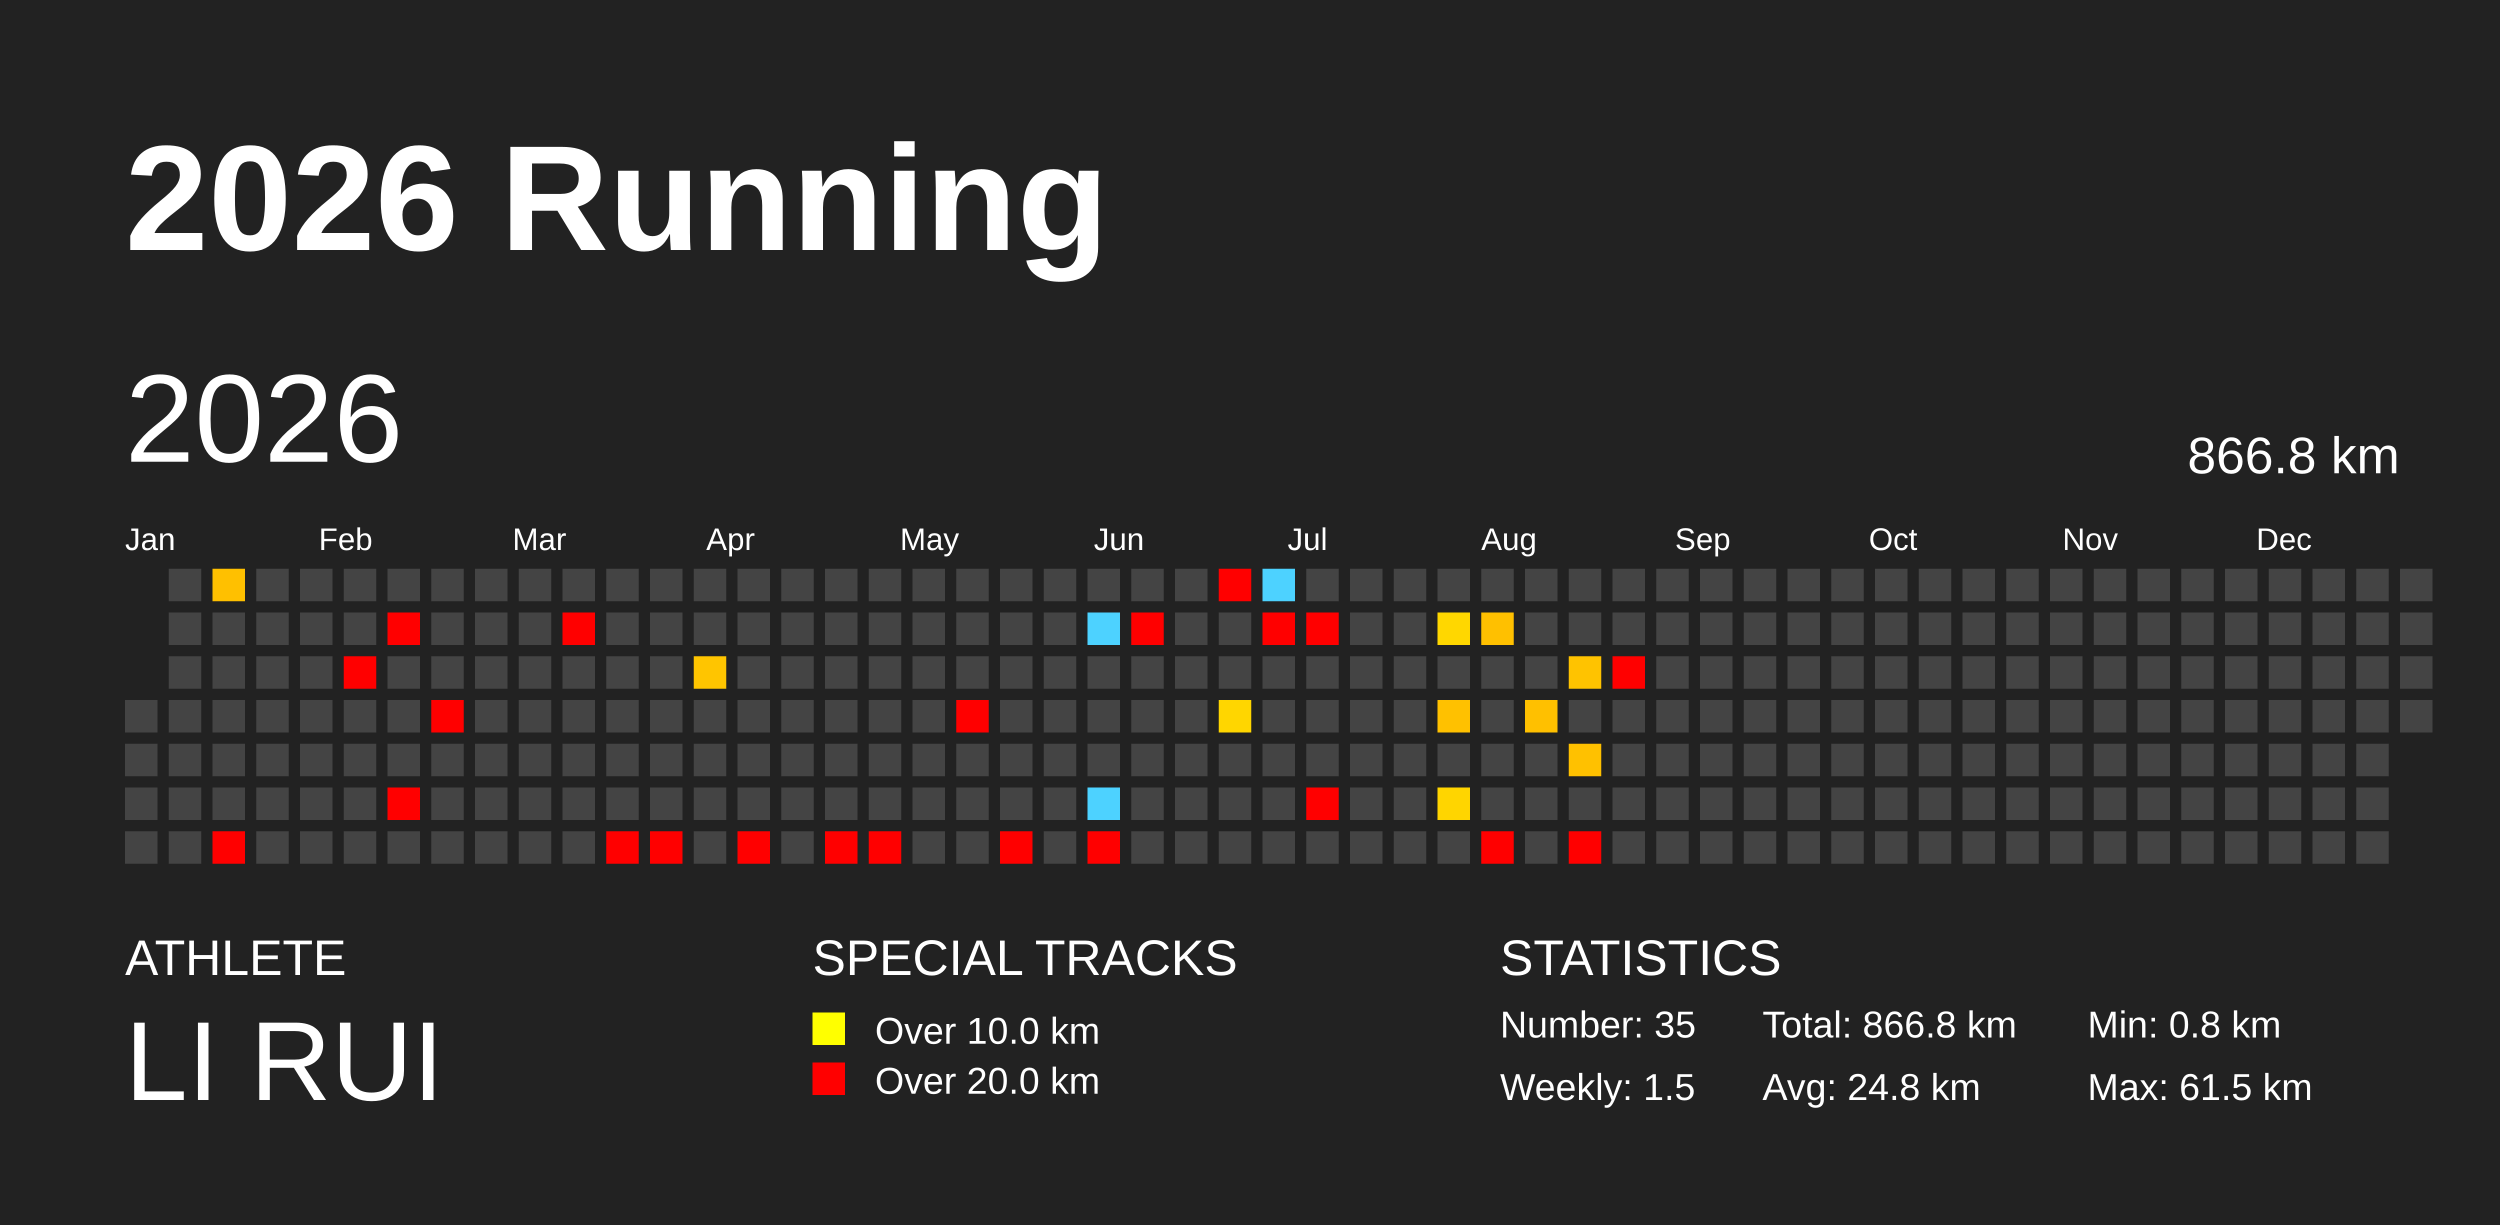
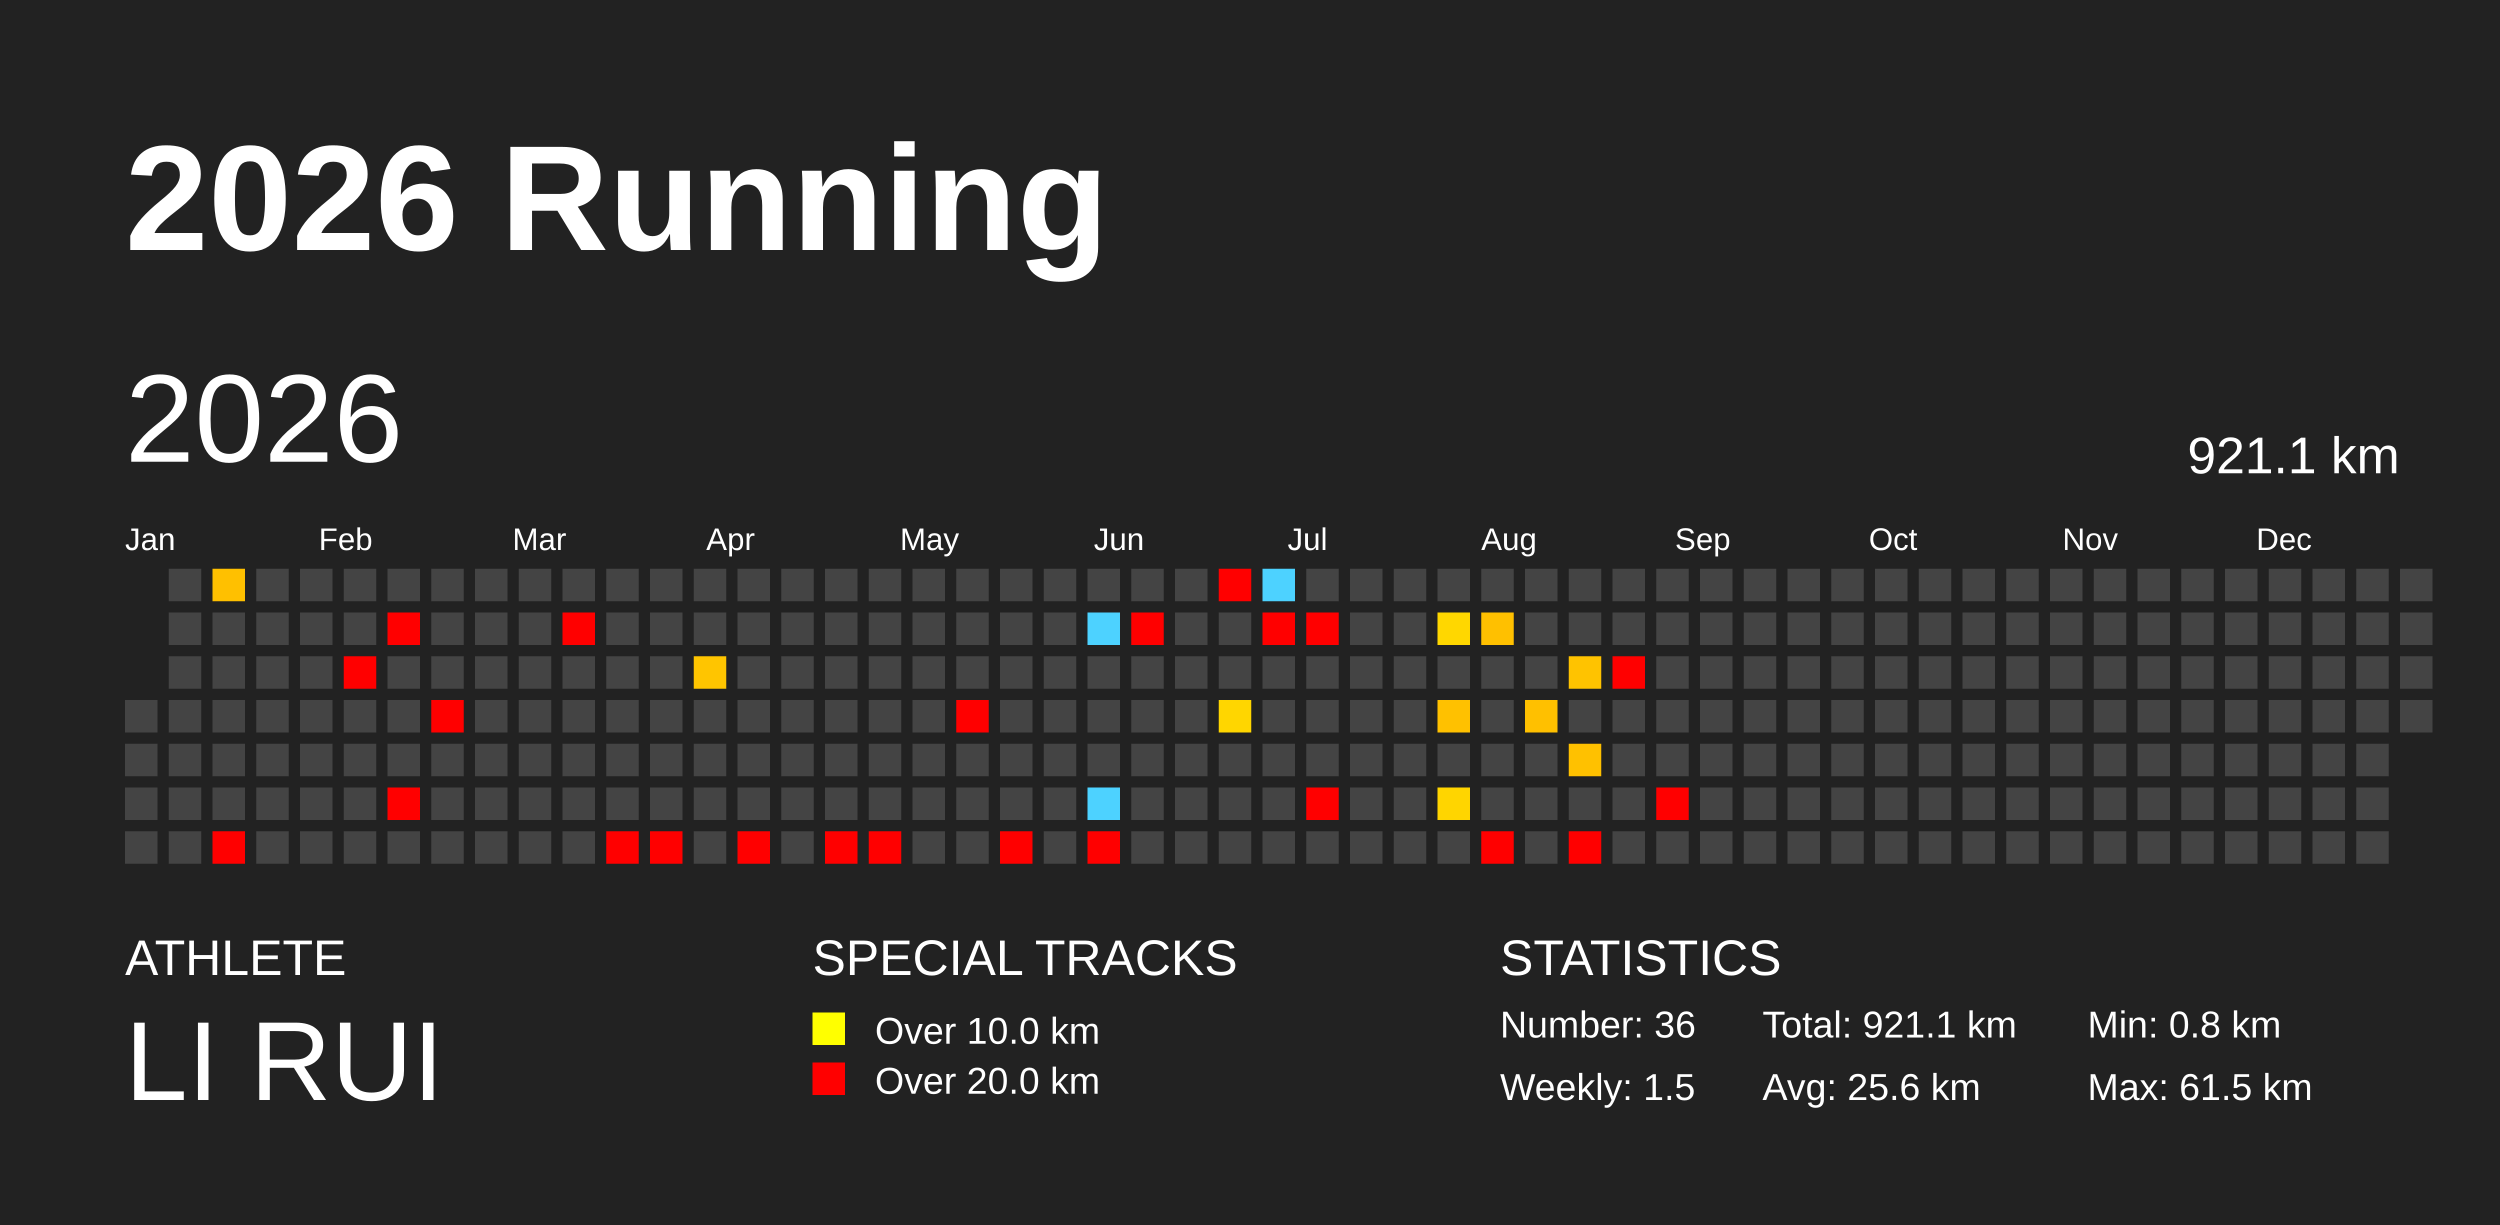
<svg xmlns="http://www.w3.org/2000/svg" baseProfile="full" height="98mm" version="1.1" viewBox="0,0,200,98" width="200mm">
  <defs />
  <rect fill="#222222" height="98" width="200" x="0" y="0" />
  <text fill="#FFFFFF" style="font-size:12px; font-family:Arial; font-weight:bold;" x="10" y="20">2026 Running</text>
  <text fill="#FFFFFF" style="font-size:4px; font-family:Arial" x="10" y="78">ATHLETE</text>
  <text fill="#FFFFFF" style="font-size:9px; font-family:Arial" x="10" y="88">LI RUI</text>
  <text fill="#FFFFFF" style="font-size:4px; font-family:Arial" x="65" y="78">SPECIAL TRACKS</text>
  <rect fill="yellow" height="2.6" width="2.6" x="65" y="81" />
  <text fill="#FFFFFF" style="font-size:3px; font-family:Arial" x="70" y="83.5">Over 10.0 km</text>
  <rect fill="red" height="2.6" width="2.6" x="65" y="85" />
  <text fill="#FFFFFF" style="font-size:3px; font-family:Arial" x="70" y="87.5">Over 20.0 km</text>
  <text fill="#FFFFFF" style="font-size:4px; font-family:Arial" x="120" y="78">STATISTICS</text>
-   <text fill="#FFFFFF" style="font-size:3px; font-family:Arial" x="120" y="83">Number: 35</text>
+   <text fill="#FFFFFF" style="font-size:3px; font-family:Arial" x="120" y="83">Number: 36</text>
  <text fill="#FFFFFF" style="font-size:3px; font-family:Arial" x="120" y="88">Weekly: 1.5</text>
-   <text fill="#FFFFFF" style="font-size:3px; font-family:Arial" x="141" y="83">Total: 866.8 km</text>
-   <text fill="#FFFFFF" style="font-size:3px; font-family:Arial" x="141" y="88">Avg: 24.8 km</text>
+   <text fill="#FFFFFF" style="font-size:3px; font-family:Arial" x="141" y="83">Total: 921.1 km</text>
+   <text fill="#FFFFFF" style="font-size:3px; font-family:Arial" x="141" y="88">Avg: 25.6 km</text>
  <text fill="#FFFFFF" style="font-size:3px; font-family:Arial" x="167" y="83">Min: 0.8 km</text>
  <text fill="#FFFFFF" style="font-size:3px; font-family:Arial" x="167" y="88">Max: 61.5 km</text>
  <text dominant-baseline="hanging" fill="#FFFFFF" style="font-size:10.0px; font-family:Arial;" x="10" y="30">2026</text>
-   <text dominant-baseline="hanging" fill="#FFFFFF" style="font-size:4.125px; font-family:Arial;" x="175" y="35">866.8 km</text>
+   <text dominant-baseline="hanging" fill="#FFFFFF" style="font-size:4.125px; font-family:Arial;" x="175" y="35">921.1 km</text>
  <text fill="#FFFFFF" style="font-size:2.5px; font-family:Arial" x="10.0" y="44">Jan</text>
  <text fill="#FFFFFF" style="font-size:2.5px; font-family:Arial" x="25.5" y="44">Feb</text>
  <text fill="#FFFFFF" style="font-size:2.5px; font-family:Arial" x="41.0" y="44">Mar</text>
  <text fill="#FFFFFF" style="font-size:2.5px; font-family:Arial" x="56.5" y="44">Apr</text>
  <text fill="#FFFFFF" style="font-size:2.5px; font-family:Arial" x="72.0" y="44">May</text>
  <text fill="#FFFFFF" style="font-size:2.5px; font-family:Arial" x="87.5" y="44">Jun</text>
  <text fill="#FFFFFF" style="font-size:2.5px; font-family:Arial" x="103.0" y="44">Jul</text>
  <text fill="#FFFFFF" style="font-size:2.5px; font-family:Arial" x="118.5" y="44">Aug</text>
  <text fill="#FFFFFF" style="font-size:2.5px; font-family:Arial" x="134.0" y="44">Sep</text>
  <text fill="#FFFFFF" style="font-size:2.5px; font-family:Arial" x="149.5" y="44">Oct</text>
  <text fill="#FFFFFF" style="font-size:2.5px; font-family:Arial" x="165.0" y="44">Nov</text>
  <text fill="#FFFFFF" style="font-size:2.5px; font-family:Arial" x="180.5" y="44">Dec</text>
  <rect fill="#444444" height="2.6" width="2.6" x="10.0" y="56.0" />
  <rect fill="#444444" height="2.6" width="2.6" x="10.0" y="59.5" />
  <rect fill="#444444" height="2.6" width="2.6" x="10.0" y="63.0" />
  <rect fill="#444444" height="2.6" width="2.6" x="10.0" y="66.5" />
  <rect fill="#444444" height="2.6" width="2.6" x="13.5" y="45.5" />
  <rect fill="#444444" height="2.6" width="2.6" x="13.5" y="49.0" />
  <rect fill="#444444" height="2.6" width="2.6" x="13.5" y="52.5" />
  <rect fill="#444444" height="2.6" width="2.6" x="13.5" y="56.0" />
  <rect fill="#444444" height="2.6" width="2.6" x="13.5" y="59.5" />
  <rect fill="#444444" height="2.6" width="2.6" x="13.5" y="63.0" />
  <rect fill="#444444" height="2.6" width="2.6" x="13.5" y="66.5" />
  <rect fill="#ffc000" height="2.6" width="2.6" x="17.0" y="45.5" />
  <rect fill="#444444" height="2.6" width="2.6" x="17.0" y="49.0" />
  <rect fill="#444444" height="2.6" width="2.6" x="17.0" y="52.5" />
  <rect fill="#444444" height="2.6" width="2.6" x="17.0" y="56.0" />
  <rect fill="#444444" height="2.6" width="2.6" x="17.0" y="59.5" />
  <rect fill="#444444" height="2.6" width="2.6" x="17.0" y="63.0" />
  <rect fill="red" height="2.6" width="2.6" x="17.0" y="66.5" />
  <rect fill="#444444" height="2.6" width="2.6" x="20.5" y="45.5" />
  <rect fill="#444444" height="2.6" width="2.6" x="20.5" y="49.0" />
  <rect fill="#444444" height="2.6" width="2.6" x="20.5" y="52.5" />
  <rect fill="#444444" height="2.6" width="2.6" x="20.5" y="56.0" />
  <rect fill="#444444" height="2.6" width="2.6" x="20.5" y="59.5" />
  <rect fill="#444444" height="2.6" width="2.6" x="20.5" y="63.0" />
  <rect fill="#444444" height="2.6" width="2.6" x="20.5" y="66.5" />
  <rect fill="#444444" height="2.6" width="2.6" x="24.0" y="45.5" />
  <rect fill="#444444" height="2.6" width="2.6" x="24.0" y="49.0" />
  <rect fill="#444444" height="2.6" width="2.6" x="24.0" y="52.5" />
  <rect fill="#444444" height="2.6" width="2.6" x="24.0" y="56.0" />
  <rect fill="#444444" height="2.6" width="2.6" x="24.0" y="59.5" />
  <rect fill="#444444" height="2.6" width="2.6" x="24.0" y="63.0" />
  <rect fill="#444444" height="2.6" width="2.6" x="24.0" y="66.5" />
  <rect fill="#444444" height="2.6" width="2.6" x="27.5" y="45.5" />
  <rect fill="#444444" height="2.6" width="2.6" x="27.5" y="49.0" />
  <rect fill="red" height="2.6" width="2.6" x="27.5" y="52.5" />
  <rect fill="#444444" height="2.6" width="2.6" x="27.5" y="56.0" />
  <rect fill="#444444" height="2.6" width="2.6" x="27.5" y="59.5" />
  <rect fill="#444444" height="2.6" width="2.6" x="27.5" y="63.0" />
  <rect fill="#444444" height="2.6" width="2.6" x="27.5" y="66.5" />
  <rect fill="#444444" height="2.6" width="2.6" x="31.0" y="45.5" />
  <rect fill="red" height="2.6" width="2.6" x="31.0" y="49.0" />
  <rect fill="#444444" height="2.6" width="2.6" x="31.0" y="52.5" />
  <rect fill="#444444" height="2.6" width="2.6" x="31.0" y="56.0" />
  <rect fill="#444444" height="2.6" width="2.6" x="31.0" y="59.5" />
  <rect fill="red" height="2.6" width="2.6" x="31.0" y="63.0" />
  <rect fill="#444444" height="2.6" width="2.6" x="31.0" y="66.5" />
  <rect fill="#444444" height="2.6" width="2.6" x="34.5" y="45.5" />
  <rect fill="#444444" height="2.6" width="2.6" x="34.5" y="49.0" />
  <rect fill="#444444" height="2.6" width="2.6" x="34.5" y="52.5" />
  <rect fill="red" height="2.6" width="2.6" x="34.5" y="56.0" />
  <rect fill="#444444" height="2.6" width="2.6" x="34.5" y="59.5" />
  <rect fill="#444444" height="2.6" width="2.6" x="34.5" y="63.0" />
  <rect fill="#444444" height="2.6" width="2.6" x="34.5" y="66.5" />
  <rect fill="#444444" height="2.6" width="2.6" x="38.0" y="45.5" />
  <rect fill="#444444" height="2.6" width="2.6" x="38.0" y="49.0" />
  <rect fill="#444444" height="2.6" width="2.6" x="38.0" y="52.5" />
  <rect fill="#444444" height="2.6" width="2.6" x="38.0" y="56.0" />
  <rect fill="#444444" height="2.6" width="2.6" x="38.0" y="59.5" />
  <rect fill="#444444" height="2.6" width="2.6" x="38.0" y="63.0" />
  <rect fill="#444444" height="2.6" width="2.6" x="38.0" y="66.5" />
  <rect fill="#444444" height="2.6" width="2.6" x="41.5" y="45.5" />
  <rect fill="#444444" height="2.6" width="2.6" x="41.5" y="49.0" />
  <rect fill="#444444" height="2.6" width="2.6" x="41.5" y="52.5" />
  <rect fill="#444444" height="2.6" width="2.6" x="41.5" y="56.0" />
  <rect fill="#444444" height="2.6" width="2.6" x="41.5" y="59.5" />
  <rect fill="#444444" height="2.6" width="2.6" x="41.5" y="63.0" />
  <rect fill="#444444" height="2.6" width="2.6" x="41.5" y="66.5" />
  <rect fill="#444444" height="2.6" width="2.6" x="45.0" y="45.5" />
  <rect fill="red" height="2.6" width="2.6" x="45.0" y="49.0" />
  <rect fill="#444444" height="2.6" width="2.6" x="45.0" y="52.5" />
  <rect fill="#444444" height="2.6" width="2.6" x="45.0" y="56.0" />
  <rect fill="#444444" height="2.6" width="2.6" x="45.0" y="59.5" />
  <rect fill="#444444" height="2.6" width="2.6" x="45.0" y="63.0" />
  <rect fill="#444444" height="2.6" width="2.6" x="45.0" y="66.5" />
  <rect fill="#444444" height="2.6" width="2.6" x="48.5" y="45.5" />
  <rect fill="#444444" height="2.6" width="2.6" x="48.5" y="49.0" />
  <rect fill="#444444" height="2.6" width="2.6" x="48.5" y="52.5" />
  <rect fill="#444444" height="2.6" width="2.6" x="48.5" y="56.0" />
  <rect fill="#444444" height="2.6" width="2.6" x="48.5" y="59.5" />
  <rect fill="#444444" height="2.6" width="2.6" x="48.5" y="63.0" />
  <rect fill="red" height="2.6" width="2.6" x="48.5" y="66.5" />
  <rect fill="#444444" height="2.6" width="2.6" x="52.0" y="45.5" />
  <rect fill="#444444" height="2.6" width="2.6" x="52.0" y="49.0" />
  <rect fill="#444444" height="2.6" width="2.6" x="52.0" y="52.5" />
  <rect fill="#444444" height="2.6" width="2.6" x="52.0" y="56.0" />
  <rect fill="#444444" height="2.6" width="2.6" x="52.0" y="59.5" />
  <rect fill="#444444" height="2.6" width="2.6" x="52.0" y="63.0" />
  <rect fill="red" height="2.6" width="2.6" x="52.0" y="66.5" />
  <rect fill="#444444" height="2.6" width="2.6" x="55.5" y="45.5" />
  <rect fill="#444444" height="2.6" width="2.6" x="55.5" y="49.0" />
  <rect fill="#ffc500" height="2.6" width="2.6" x="55.5" y="52.5" />
  <rect fill="#444444" height="2.6" width="2.6" x="55.5" y="56.0" />
  <rect fill="#444444" height="2.6" width="2.6" x="55.5" y="59.5" />
  <rect fill="#444444" height="2.6" width="2.6" x="55.5" y="63.0" />
  <rect fill="#444444" height="2.6" width="2.6" x="55.5" y="66.5" />
  <rect fill="#444444" height="2.6" width="2.6" x="59.0" y="45.5" />
  <rect fill="#444444" height="2.6" width="2.6" x="59.0" y="49.0" />
  <rect fill="#444444" height="2.6" width="2.6" x="59.0" y="52.5" />
  <rect fill="#444444" height="2.6" width="2.6" x="59.0" y="56.0" />
  <rect fill="#444444" height="2.6" width="2.6" x="59.0" y="59.5" />
  <rect fill="#444444" height="2.6" width="2.6" x="59.0" y="63.0" />
  <rect fill="red" height="2.6" width="2.6" x="59.0" y="66.5" />
  <rect fill="#444444" height="2.6" width="2.6" x="62.5" y="45.5" />
  <rect fill="#444444" height="2.6" width="2.6" x="62.5" y="49.0" />
  <rect fill="#444444" height="2.6" width="2.6" x="62.5" y="52.5" />
  <rect fill="#444444" height="2.6" width="2.6" x="62.5" y="56.0" />
  <rect fill="#444444" height="2.6" width="2.6" x="62.5" y="59.5" />
  <rect fill="#444444" height="2.6" width="2.6" x="62.5" y="63.0" />
  <rect fill="#444444" height="2.6" width="2.6" x="62.5" y="66.5" />
  <rect fill="#444444" height="2.6" width="2.6" x="66.0" y="45.5" />
  <rect fill="#444444" height="2.6" width="2.6" x="66.0" y="49.0" />
  <rect fill="#444444" height="2.6" width="2.6" x="66.0" y="52.5" />
  <rect fill="#444444" height="2.6" width="2.6" x="66.0" y="56.0" />
  <rect fill="#444444" height="2.6" width="2.6" x="66.0" y="59.5" />
  <rect fill="#444444" height="2.6" width="2.6" x="66.0" y="63.0" />
  <rect fill="red" height="2.6" width="2.6" x="66.0" y="66.5" />
  <rect fill="#444444" height="2.6" width="2.6" x="69.5" y="45.5" />
  <rect fill="#444444" height="2.6" width="2.6" x="69.5" y="49.0" />
  <rect fill="#444444" height="2.6" width="2.6" x="69.5" y="52.5" />
  <rect fill="#444444" height="2.6" width="2.6" x="69.5" y="56.0" />
  <rect fill="#444444" height="2.6" width="2.6" x="69.5" y="59.5" />
  <rect fill="#444444" height="2.6" width="2.6" x="69.5" y="63.0" />
  <rect fill="red" height="2.6" width="2.6" x="69.5" y="66.5" />
  <rect fill="#444444" height="2.6" width="2.6" x="73.0" y="45.5" />
  <rect fill="#444444" height="2.6" width="2.6" x="73.0" y="49.0" />
  <rect fill="#444444" height="2.6" width="2.6" x="73.0" y="52.5" />
  <rect fill="#444444" height="2.6" width="2.6" x="73.0" y="56.0" />
  <rect fill="#444444" height="2.6" width="2.6" x="73.0" y="59.5" />
  <rect fill="#444444" height="2.6" width="2.6" x="73.0" y="63.0" />
  <rect fill="#444444" height="2.6" width="2.6" x="73.0" y="66.5" />
  <rect fill="#444444" height="2.6" width="2.6" x="76.5" y="45.5" />
  <rect fill="#444444" height="2.6" width="2.6" x="76.5" y="49.0" />
  <rect fill="#444444" height="2.6" width="2.6" x="76.5" y="52.5" />
  <rect fill="red" height="2.6" width="2.6" x="76.5" y="56.0" />
  <rect fill="#444444" height="2.6" width="2.6" x="76.5" y="59.5" />
  <rect fill="#444444" height="2.6" width="2.6" x="76.5" y="63.0" />
  <rect fill="#444444" height="2.6" width="2.6" x="76.5" y="66.5" />
  <rect fill="#444444" height="2.6" width="2.6" x="80.0" y="45.5" />
  <rect fill="#444444" height="2.6" width="2.6" x="80.0" y="49.0" />
  <rect fill="#444444" height="2.6" width="2.6" x="80.0" y="52.5" />
  <rect fill="#444444" height="2.6" width="2.6" x="80.0" y="56.0" />
  <rect fill="#444444" height="2.6" width="2.6" x="80.0" y="59.5" />
  <rect fill="#444444" height="2.6" width="2.6" x="80.0" y="63.0" />
  <rect fill="red" height="2.6" width="2.6" x="80.0" y="66.5" />
  <rect fill="#444444" height="2.6" width="2.6" x="83.5" y="45.5" />
  <rect fill="#444444" height="2.6" width="2.6" x="83.5" y="49.0" />
  <rect fill="#444444" height="2.6" width="2.6" x="83.5" y="52.5" />
  <rect fill="#444444" height="2.6" width="2.6" x="83.5" y="56.0" />
  <rect fill="#444444" height="2.6" width="2.6" x="83.5" y="59.5" />
  <rect fill="#444444" height="2.6" width="2.6" x="83.5" y="63.0" />
  <rect fill="#444444" height="2.6" width="2.6" x="83.5" y="66.5" />
  <rect fill="#444444" height="2.6" width="2.6" x="87.0" y="45.5" />
  <rect fill="#4dd2ff" height="2.6" width="2.6" x="87.0" y="49.0" />
  <rect fill="#444444" height="2.6" width="2.6" x="87.0" y="52.5" />
  <rect fill="#444444" height="2.6" width="2.6" x="87.0" y="56.0" />
  <rect fill="#444444" height="2.6" width="2.6" x="87.0" y="59.5" />
  <rect fill="#4dd2ff" height="2.6" width="2.6" x="87.0" y="63.0" />
  <rect fill="red" height="2.6" width="2.6" x="87.0" y="66.5" />
  <rect fill="#444444" height="2.6" width="2.6" x="90.5" y="45.5" />
  <rect fill="red" height="2.6" width="2.6" x="90.5" y="49.0" />
  <rect fill="#444444" height="2.6" width="2.6" x="90.5" y="52.5" />
  <rect fill="#444444" height="2.6" width="2.6" x="90.5" y="56.0" />
  <rect fill="#444444" height="2.6" width="2.6" x="90.5" y="59.5" />
  <rect fill="#444444" height="2.6" width="2.6" x="90.5" y="63.0" />
  <rect fill="#444444" height="2.6" width="2.6" x="90.5" y="66.5" />
  <rect fill="#444444" height="2.6" width="2.6" x="94.0" y="45.5" />
  <rect fill="#444444" height="2.6" width="2.6" x="94.0" y="49.0" />
  <rect fill="#444444" height="2.6" width="2.6" x="94.0" y="52.5" />
  <rect fill="#444444" height="2.6" width="2.6" x="94.0" y="56.0" />
  <rect fill="#444444" height="2.6" width="2.6" x="94.0" y="59.5" />
  <rect fill="#444444" height="2.6" width="2.6" x="94.0" y="63.0" />
  <rect fill="#444444" height="2.6" width="2.6" x="94.0" y="66.5" />
  <rect fill="red" height="2.6" width="2.6" x="97.5" y="45.5" />
  <rect fill="#444444" height="2.6" width="2.6" x="97.5" y="49.0" />
  <rect fill="#444444" height="2.6" width="2.6" x="97.5" y="52.5" />
  <rect fill="#ffd600" height="2.6" width="2.6" x="97.5" y="56.0" />
  <rect fill="#444444" height="2.6" width="2.6" x="97.5" y="59.5" />
  <rect fill="#444444" height="2.6" width="2.6" x="97.5" y="63.0" />
  <rect fill="#444444" height="2.6" width="2.6" x="97.5" y="66.5" />
  <rect fill="#4dd2ff" height="2.6" width="2.6" x="101.0" y="45.5" />
  <rect fill="red" height="2.6" width="2.6" x="101.0" y="49.0" />
  <rect fill="#444444" height="2.6" width="2.6" x="101.0" y="52.5" />
  <rect fill="#444444" height="2.6" width="2.6" x="101.0" y="56.0" />
  <rect fill="#444444" height="2.6" width="2.6" x="101.0" y="59.5" />
  <rect fill="#444444" height="2.6" width="2.6" x="101.0" y="63.0" />
  <rect fill="#444444" height="2.6" width="2.6" x="101.0" y="66.5" />
  <rect fill="#444444" height="2.6" width="2.6" x="104.5" y="45.5" />
  <rect fill="red" height="2.6" width="2.6" x="104.5" y="49.0" />
  <rect fill="#444444" height="2.6" width="2.6" x="104.5" y="52.5" />
  <rect fill="#444444" height="2.6" width="2.6" x="104.5" y="56.0" />
  <rect fill="#444444" height="2.6" width="2.6" x="104.5" y="59.5" />
  <rect fill="red" height="2.6" width="2.6" x="104.5" y="63.0" />
  <rect fill="#444444" height="2.6" width="2.6" x="104.5" y="66.5" />
  <rect fill="#444444" height="2.6" width="2.6" x="108.0" y="45.5" />
  <rect fill="#444444" height="2.6" width="2.6" x="108.0" y="49.0" />
  <rect fill="#444444" height="2.6" width="2.6" x="108.0" y="52.5" />
  <rect fill="#444444" height="2.6" width="2.6" x="108.0" y="56.0" />
  <rect fill="#444444" height="2.6" width="2.6" x="108.0" y="59.5" />
  <rect fill="#444444" height="2.6" width="2.6" x="108.0" y="63.0" />
  <rect fill="#444444" height="2.6" width="2.6" x="108.0" y="66.5" />
  <rect fill="#444444" height="2.6" width="2.6" x="111.5" y="45.5" />
  <rect fill="#444444" height="2.6" width="2.6" x="111.5" y="49.0" />
  <rect fill="#444444" height="2.6" width="2.6" x="111.5" y="52.5" />
  <rect fill="#444444" height="2.6" width="2.6" x="111.5" y="56.0" />
  <rect fill="#444444" height="2.6" width="2.6" x="111.5" y="59.5" />
  <rect fill="#444444" height="2.6" width="2.6" x="111.5" y="63.0" />
  <rect fill="#444444" height="2.6" width="2.6" x="111.5" y="66.5" />
  <rect fill="#444444" height="2.6" width="2.6" x="115.0" y="45.5" />
  <rect fill="#ffd700" height="2.6" width="2.6" x="115.0" y="49.0" />
  <rect fill="#444444" height="2.6" width="2.6" x="115.0" y="52.5" />
  <rect fill="#ffc100" height="2.6" width="2.6" x="115.0" y="56.0" />
  <rect fill="#444444" height="2.6" width="2.6" x="115.0" y="59.5" />
  <rect fill="#ffd500" height="2.6" width="2.6" x="115.0" y="63.0" />
  <rect fill="#444444" height="2.6" width="2.6" x="115.0" y="66.5" />
  <rect fill="#444444" height="2.6" width="2.6" x="118.5" y="45.5" />
  <rect fill="#ffc000" height="2.6" width="2.6" x="118.5" y="49.0" />
  <rect fill="#444444" height="2.6" width="2.6" x="118.5" y="52.5" />
  <rect fill="#444444" height="2.6" width="2.6" x="118.5" y="56.0" />
  <rect fill="#444444" height="2.6" width="2.6" x="118.5" y="59.5" />
  <rect fill="#444444" height="2.6" width="2.6" x="118.5" y="63.0" />
  <rect fill="red" height="2.6" width="2.6" x="118.5" y="66.5" />
  <rect fill="#444444" height="2.6" width="2.6" x="122.0" y="45.5" />
  <rect fill="#444444" height="2.6" width="2.6" x="122.0" y="49.0" />
  <rect fill="#444444" height="2.6" width="2.6" x="122.0" y="52.5" />
  <rect fill="#ffc000" height="2.6" width="2.6" x="122.0" y="56.0" />
  <rect fill="#444444" height="2.6" width="2.6" x="122.0" y="59.5" />
  <rect fill="#444444" height="2.6" width="2.6" x="122.0" y="63.0" />
  <rect fill="#444444" height="2.6" width="2.6" x="122.0" y="66.5" />
  <rect fill="#444444" height="2.6" width="2.6" x="125.5" y="45.5" />
  <rect fill="#444444" height="2.6" width="2.6" x="125.5" y="49.0" />
  <rect fill="#ffc300" height="2.6" width="2.6" x="125.5" y="52.5" />
  <rect fill="#444444" height="2.6" width="2.6" x="125.5" y="56.0" />
  <rect fill="#ffc100" height="2.6" width="2.6" x="125.5" y="59.5" />
  <rect fill="#444444" height="2.6" width="2.6" x="125.5" y="63.0" />
  <rect fill="red" height="2.6" width="2.6" x="125.5" y="66.5" />
  <rect fill="#444444" height="2.6" width="2.6" x="129.0" y="45.5" />
  <rect fill="#444444" height="2.6" width="2.6" x="129.0" y="49.0" />
  <rect fill="red" height="2.6" width="2.6" x="129.0" y="52.5" />
  <rect fill="#444444" height="2.6" width="2.6" x="129.0" y="56.0" />
  <rect fill="#444444" height="2.6" width="2.6" x="129.0" y="59.5" />
  <rect fill="#444444" height="2.6" width="2.6" x="129.0" y="63.0" />
  <rect fill="#444444" height="2.6" width="2.6" x="129.0" y="66.5" />
  <rect fill="#444444" height="2.6" width="2.6" x="132.5" y="45.5" />
  <rect fill="#444444" height="2.6" width="2.6" x="132.5" y="49.0" />
  <rect fill="#444444" height="2.6" width="2.6" x="132.5" y="52.5" />
  <rect fill="#444444" height="2.6" width="2.6" x="132.5" y="56.0" />
  <rect fill="#444444" height="2.6" width="2.6" x="132.5" y="59.5" />
-   <rect fill="#444444" height="2.6" width="2.6" x="132.5" y="63.0" />
+   <rect fill="red" height="2.6" width="2.6" x="132.5" y="63.0" />
  <rect fill="#444444" height="2.6" width="2.6" x="132.5" y="66.5" />
  <rect fill="#444444" height="2.6" width="2.6" x="136.0" y="45.5" />
  <rect fill="#444444" height="2.6" width="2.6" x="136.0" y="49.0" />
  <rect fill="#444444" height="2.6" width="2.6" x="136.0" y="52.5" />
  <rect fill="#444444" height="2.6" width="2.6" x="136.0" y="56.0" />
  <rect fill="#444444" height="2.6" width="2.6" x="136.0" y="59.5" />
  <rect fill="#444444" height="2.6" width="2.6" x="136.0" y="63.0" />
  <rect fill="#444444" height="2.6" width="2.6" x="136.0" y="66.5" />
  <rect fill="#444444" height="2.6" width="2.6" x="139.5" y="45.5" />
  <rect fill="#444444" height="2.6" width="2.6" x="139.5" y="49.0" />
  <rect fill="#444444" height="2.6" width="2.6" x="139.5" y="52.5" />
  <rect fill="#444444" height="2.6" width="2.6" x="139.5" y="56.0" />
  <rect fill="#444444" height="2.6" width="2.6" x="139.5" y="59.5" />
  <rect fill="#444444" height="2.6" width="2.6" x="139.5" y="63.0" />
  <rect fill="#444444" height="2.6" width="2.6" x="139.5" y="66.5" />
  <rect fill="#444444" height="2.6" width="2.6" x="143.0" y="45.5" />
  <rect fill="#444444" height="2.6" width="2.6" x="143.0" y="49.0" />
  <rect fill="#444444" height="2.6" width="2.6" x="143.0" y="52.5" />
  <rect fill="#444444" height="2.6" width="2.6" x="143.0" y="56.0" />
  <rect fill="#444444" height="2.6" width="2.6" x="143.0" y="59.5" />
  <rect fill="#444444" height="2.6" width="2.6" x="143.0" y="63.0" />
  <rect fill="#444444" height="2.6" width="2.6" x="143.0" y="66.5" />
  <rect fill="#444444" height="2.6" width="2.6" x="146.5" y="45.5" />
  <rect fill="#444444" height="2.6" width="2.6" x="146.5" y="49.0" />
  <rect fill="#444444" height="2.6" width="2.6" x="146.5" y="52.5" />
  <rect fill="#444444" height="2.6" width="2.6" x="146.5" y="56.0" />
  <rect fill="#444444" height="2.6" width="2.6" x="146.5" y="59.5" />
  <rect fill="#444444" height="2.6" width="2.6" x="146.5" y="63.0" />
  <rect fill="#444444" height="2.6" width="2.6" x="146.5" y="66.5" />
  <rect fill="#444444" height="2.6" width="2.6" x="150.0" y="45.5" />
  <rect fill="#444444" height="2.6" width="2.6" x="150.0" y="49.0" />
  <rect fill="#444444" height="2.6" width="2.6" x="150.0" y="52.5" />
  <rect fill="#444444" height="2.6" width="2.6" x="150.0" y="56.0" />
  <rect fill="#444444" height="2.6" width="2.6" x="150.0" y="59.5" />
  <rect fill="#444444" height="2.6" width="2.6" x="150.0" y="63.0" />
  <rect fill="#444444" height="2.6" width="2.6" x="150.0" y="66.5" />
  <rect fill="#444444" height="2.6" width="2.6" x="153.5" y="45.5" />
  <rect fill="#444444" height="2.6" width="2.6" x="153.5" y="49.0" />
  <rect fill="#444444" height="2.6" width="2.6" x="153.5" y="52.5" />
  <rect fill="#444444" height="2.6" width="2.6" x="153.5" y="56.0" />
  <rect fill="#444444" height="2.6" width="2.6" x="153.5" y="59.5" />
  <rect fill="#444444" height="2.6" width="2.6" x="153.5" y="63.0" />
  <rect fill="#444444" height="2.6" width="2.6" x="153.5" y="66.5" />
  <rect fill="#444444" height="2.6" width="2.6" x="157.0" y="45.5" />
  <rect fill="#444444" height="2.6" width="2.6" x="157.0" y="49.0" />
  <rect fill="#444444" height="2.6" width="2.6" x="157.0" y="52.5" />
  <rect fill="#444444" height="2.6" width="2.6" x="157.0" y="56.0" />
  <rect fill="#444444" height="2.6" width="2.6" x="157.0" y="59.5" />
  <rect fill="#444444" height="2.6" width="2.6" x="157.0" y="63.0" />
  <rect fill="#444444" height="2.6" width="2.6" x="157.0" y="66.5" />
  <rect fill="#444444" height="2.6" width="2.6" x="160.5" y="45.5" />
  <rect fill="#444444" height="2.6" width="2.6" x="160.5" y="49.0" />
  <rect fill="#444444" height="2.6" width="2.6" x="160.5" y="52.5" />
  <rect fill="#444444" height="2.6" width="2.6" x="160.5" y="56.0" />
  <rect fill="#444444" height="2.6" width="2.6" x="160.5" y="59.5" />
  <rect fill="#444444" height="2.6" width="2.6" x="160.5" y="63.0" />
  <rect fill="#444444" height="2.6" width="2.6" x="160.5" y="66.5" />
  <rect fill="#444444" height="2.6" width="2.6" x="164.0" y="45.5" />
  <rect fill="#444444" height="2.6" width="2.6" x="164.0" y="49.0" />
  <rect fill="#444444" height="2.6" width="2.6" x="164.0" y="52.5" />
  <rect fill="#444444" height="2.6" width="2.6" x="164.0" y="56.0" />
  <rect fill="#444444" height="2.6" width="2.6" x="164.0" y="59.5" />
  <rect fill="#444444" height="2.6" width="2.6" x="164.0" y="63.0" />
  <rect fill="#444444" height="2.6" width="2.6" x="164.0" y="66.5" />
  <rect fill="#444444" height="2.6" width="2.6" x="167.5" y="45.5" />
  <rect fill="#444444" height="2.6" width="2.6" x="167.5" y="49.0" />
  <rect fill="#444444" height="2.6" width="2.6" x="167.5" y="52.5" />
  <rect fill="#444444" height="2.6" width="2.6" x="167.5" y="56.0" />
  <rect fill="#444444" height="2.6" width="2.6" x="167.5" y="59.5" />
  <rect fill="#444444" height="2.6" width="2.6" x="167.5" y="63.0" />
  <rect fill="#444444" height="2.6" width="2.6" x="167.5" y="66.5" />
  <rect fill="#444444" height="2.6" width="2.6" x="171.0" y="45.5" />
  <rect fill="#444444" height="2.6" width="2.6" x="171.0" y="49.0" />
  <rect fill="#444444" height="2.6" width="2.6" x="171.0" y="52.5" />
  <rect fill="#444444" height="2.6" width="2.6" x="171.0" y="56.0" />
  <rect fill="#444444" height="2.6" width="2.6" x="171.0" y="59.5" />
  <rect fill="#444444" height="2.6" width="2.6" x="171.0" y="63.0" />
  <rect fill="#444444" height="2.6" width="2.6" x="171.0" y="66.5" />
  <rect fill="#444444" height="2.6" width="2.6" x="174.5" y="45.5" />
  <rect fill="#444444" height="2.6" width="2.6" x="174.5" y="49.0" />
  <rect fill="#444444" height="2.6" width="2.6" x="174.5" y="52.5" />
  <rect fill="#444444" height="2.6" width="2.6" x="174.5" y="56.0" />
  <rect fill="#444444" height="2.6" width="2.6" x="174.5" y="59.5" />
  <rect fill="#444444" height="2.6" width="2.6" x="174.5" y="63.0" />
  <rect fill="#444444" height="2.6" width="2.6" x="174.5" y="66.5" />
  <rect fill="#444444" height="2.6" width="2.6" x="178.0" y="45.5" />
  <rect fill="#444444" height="2.6" width="2.6" x="178.0" y="49.0" />
  <rect fill="#444444" height="2.6" width="2.6" x="178.0" y="52.5" />
  <rect fill="#444444" height="2.6" width="2.6" x="178.0" y="56.0" />
  <rect fill="#444444" height="2.6" width="2.6" x="178.0" y="59.5" />
  <rect fill="#444444" height="2.6" width="2.6" x="178.0" y="63.0" />
  <rect fill="#444444" height="2.6" width="2.6" x="178.0" y="66.5" />
  <rect fill="#444444" height="2.6" width="2.6" x="181.5" y="45.5" />
  <rect fill="#444444" height="2.6" width="2.6" x="181.5" y="49.0" />
  <rect fill="#444444" height="2.6" width="2.6" x="181.5" y="52.5" />
  <rect fill="#444444" height="2.6" width="2.6" x="181.5" y="56.0" />
  <rect fill="#444444" height="2.6" width="2.6" x="181.5" y="59.5" />
  <rect fill="#444444" height="2.6" width="2.6" x="181.5" y="63.0" />
  <rect fill="#444444" height="2.6" width="2.6" x="181.5" y="66.5" />
  <rect fill="#444444" height="2.6" width="2.6" x="185.0" y="45.5" />
  <rect fill="#444444" height="2.6" width="2.6" x="185.0" y="49.0" />
  <rect fill="#444444" height="2.6" width="2.6" x="185.0" y="52.5" />
  <rect fill="#444444" height="2.6" width="2.6" x="185.0" y="56.0" />
  <rect fill="#444444" height="2.6" width="2.6" x="185.0" y="59.5" />
  <rect fill="#444444" height="2.6" width="2.6" x="185.0" y="63.0" />
  <rect fill="#444444" height="2.6" width="2.6" x="185.0" y="66.5" />
  <rect fill="#444444" height="2.6" width="2.6" x="188.5" y="45.5" />
  <rect fill="#444444" height="2.6" width="2.6" x="188.5" y="49.0" />
  <rect fill="#444444" height="2.6" width="2.6" x="188.5" y="52.5" />
  <rect fill="#444444" height="2.6" width="2.6" x="188.5" y="56.0" />
  <rect fill="#444444" height="2.6" width="2.6" x="188.5" y="59.5" />
  <rect fill="#444444" height="2.6" width="2.6" x="188.5" y="63.0" />
  <rect fill="#444444" height="2.6" width="2.6" x="188.5" y="66.5" />
  <rect fill="#444444" height="2.6" width="2.6" x="192.0" y="45.5" />
  <rect fill="#444444" height="2.6" width="2.6" x="192.0" y="49.0" />
  <rect fill="#444444" height="2.6" width="2.6" x="192.0" y="52.5" />
  <rect fill="#444444" height="2.6" width="2.6" x="192.0" y="56.0" />
</svg>
